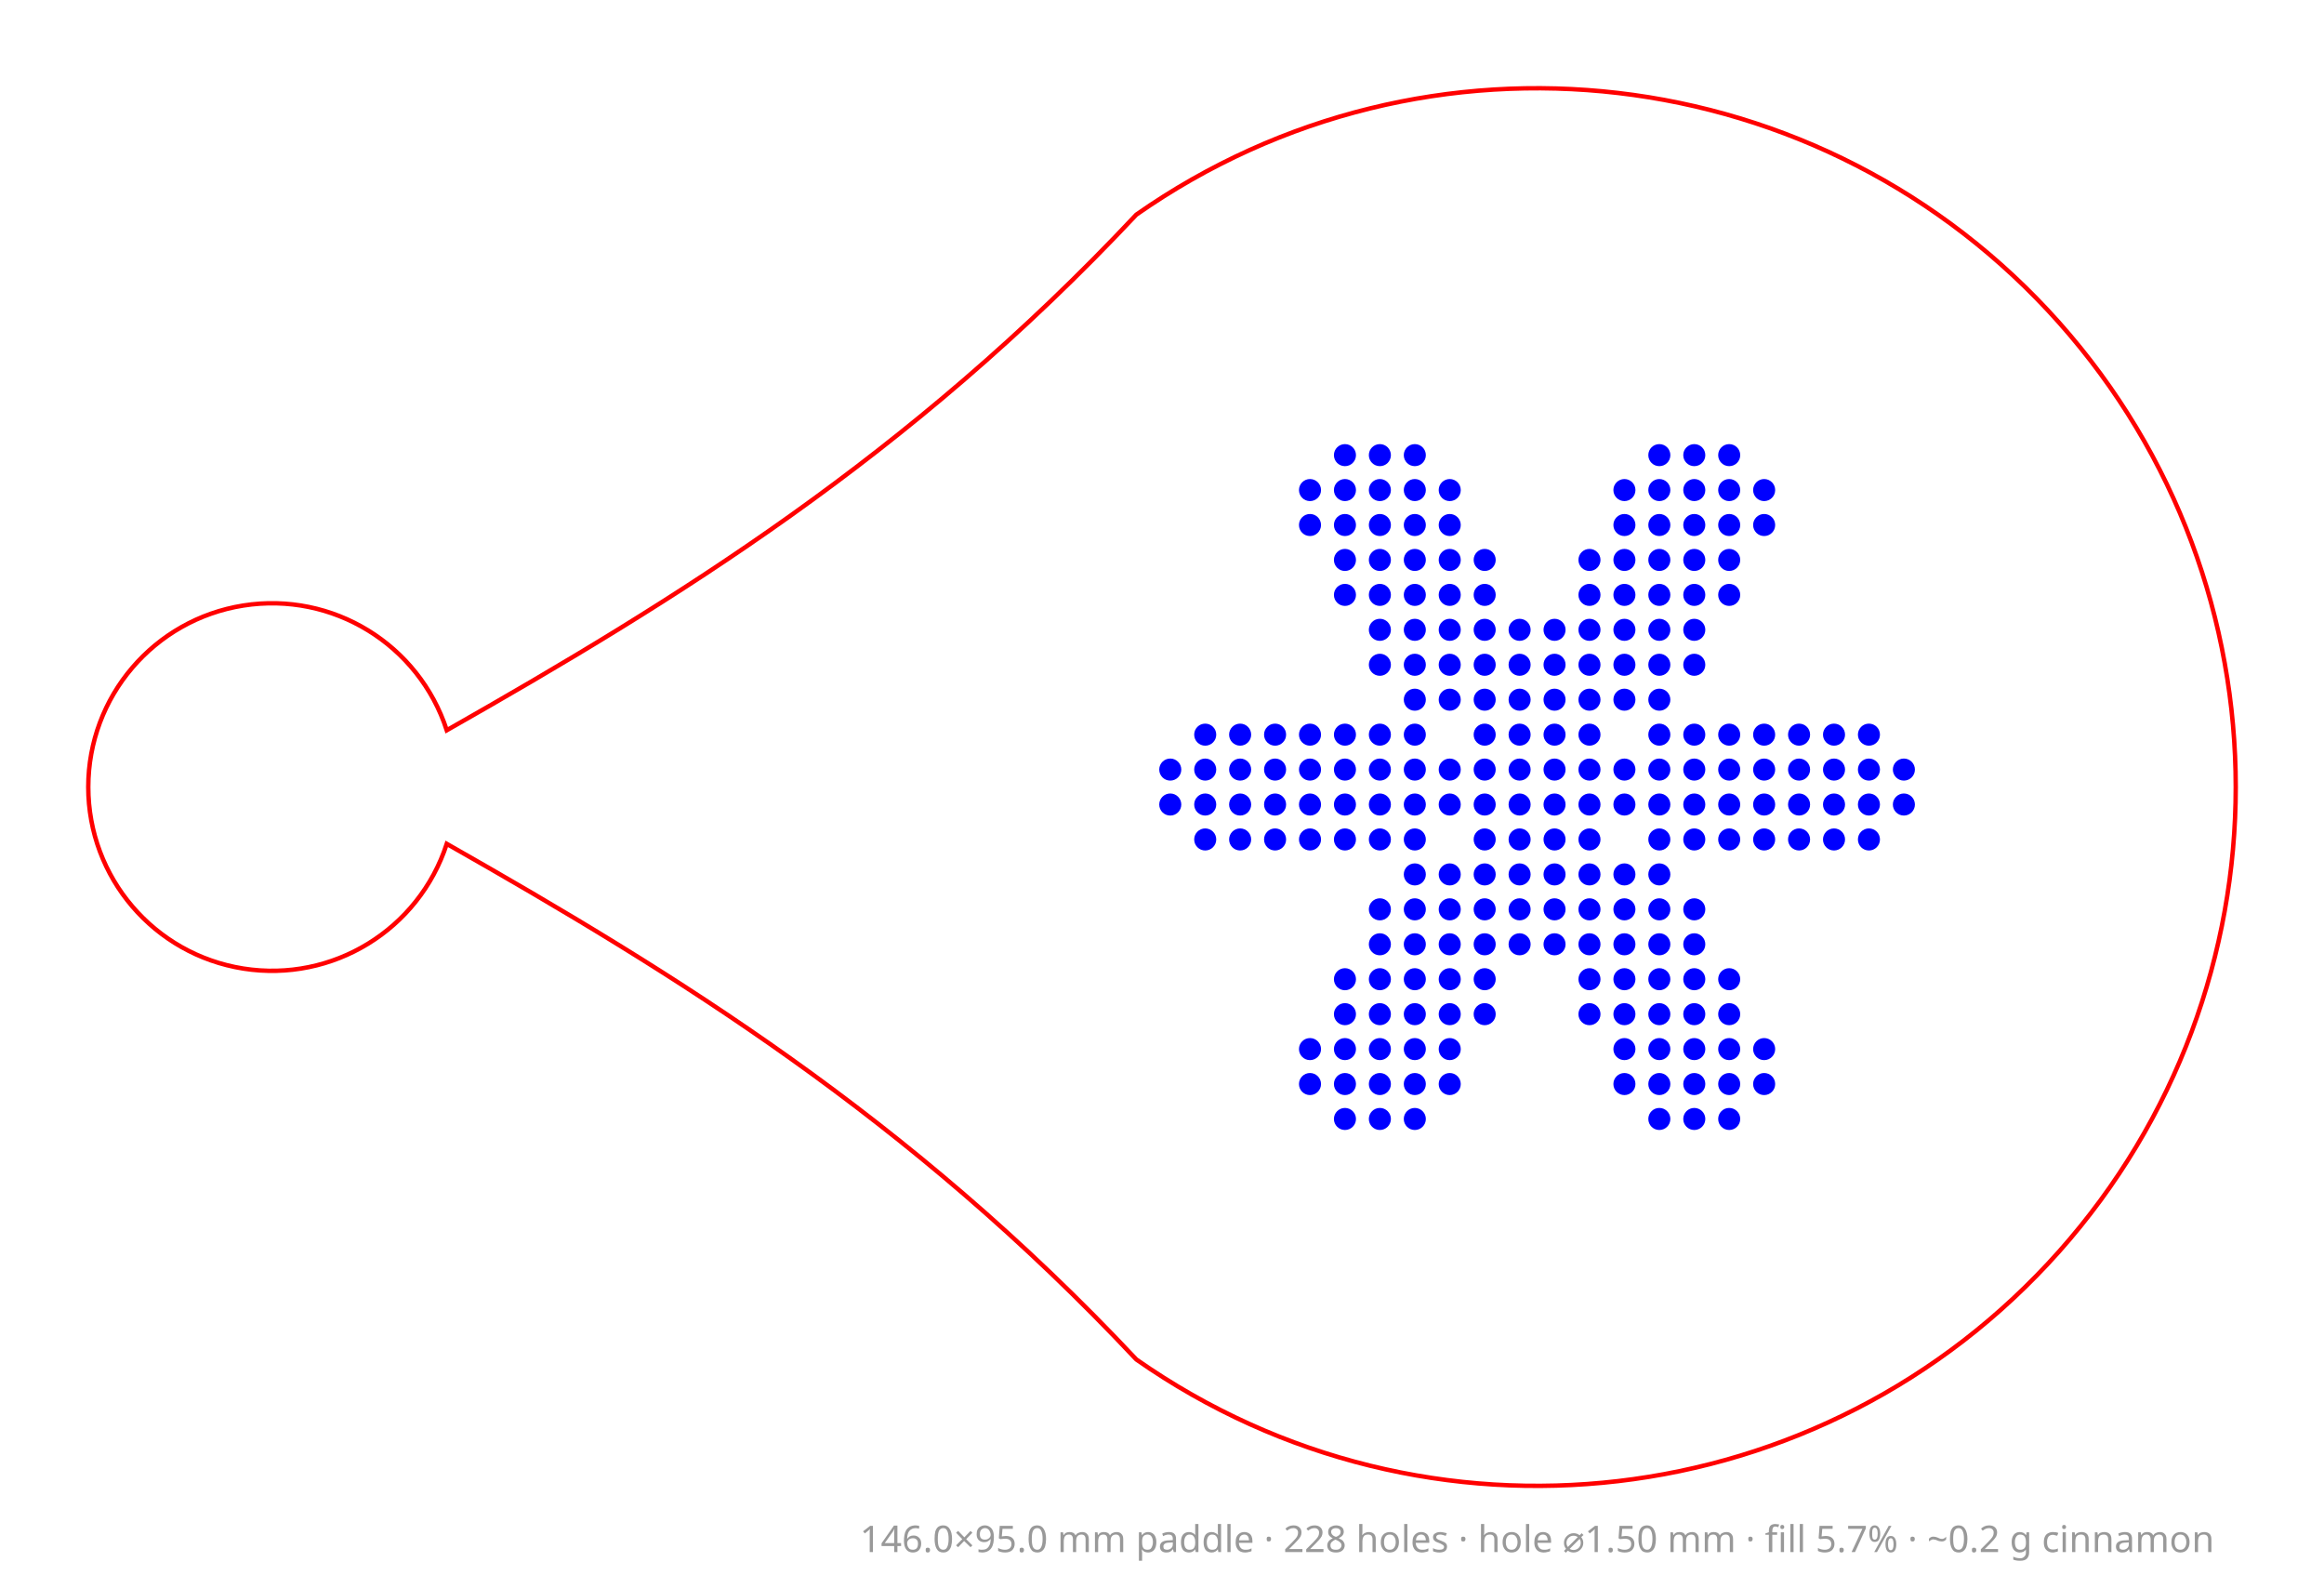
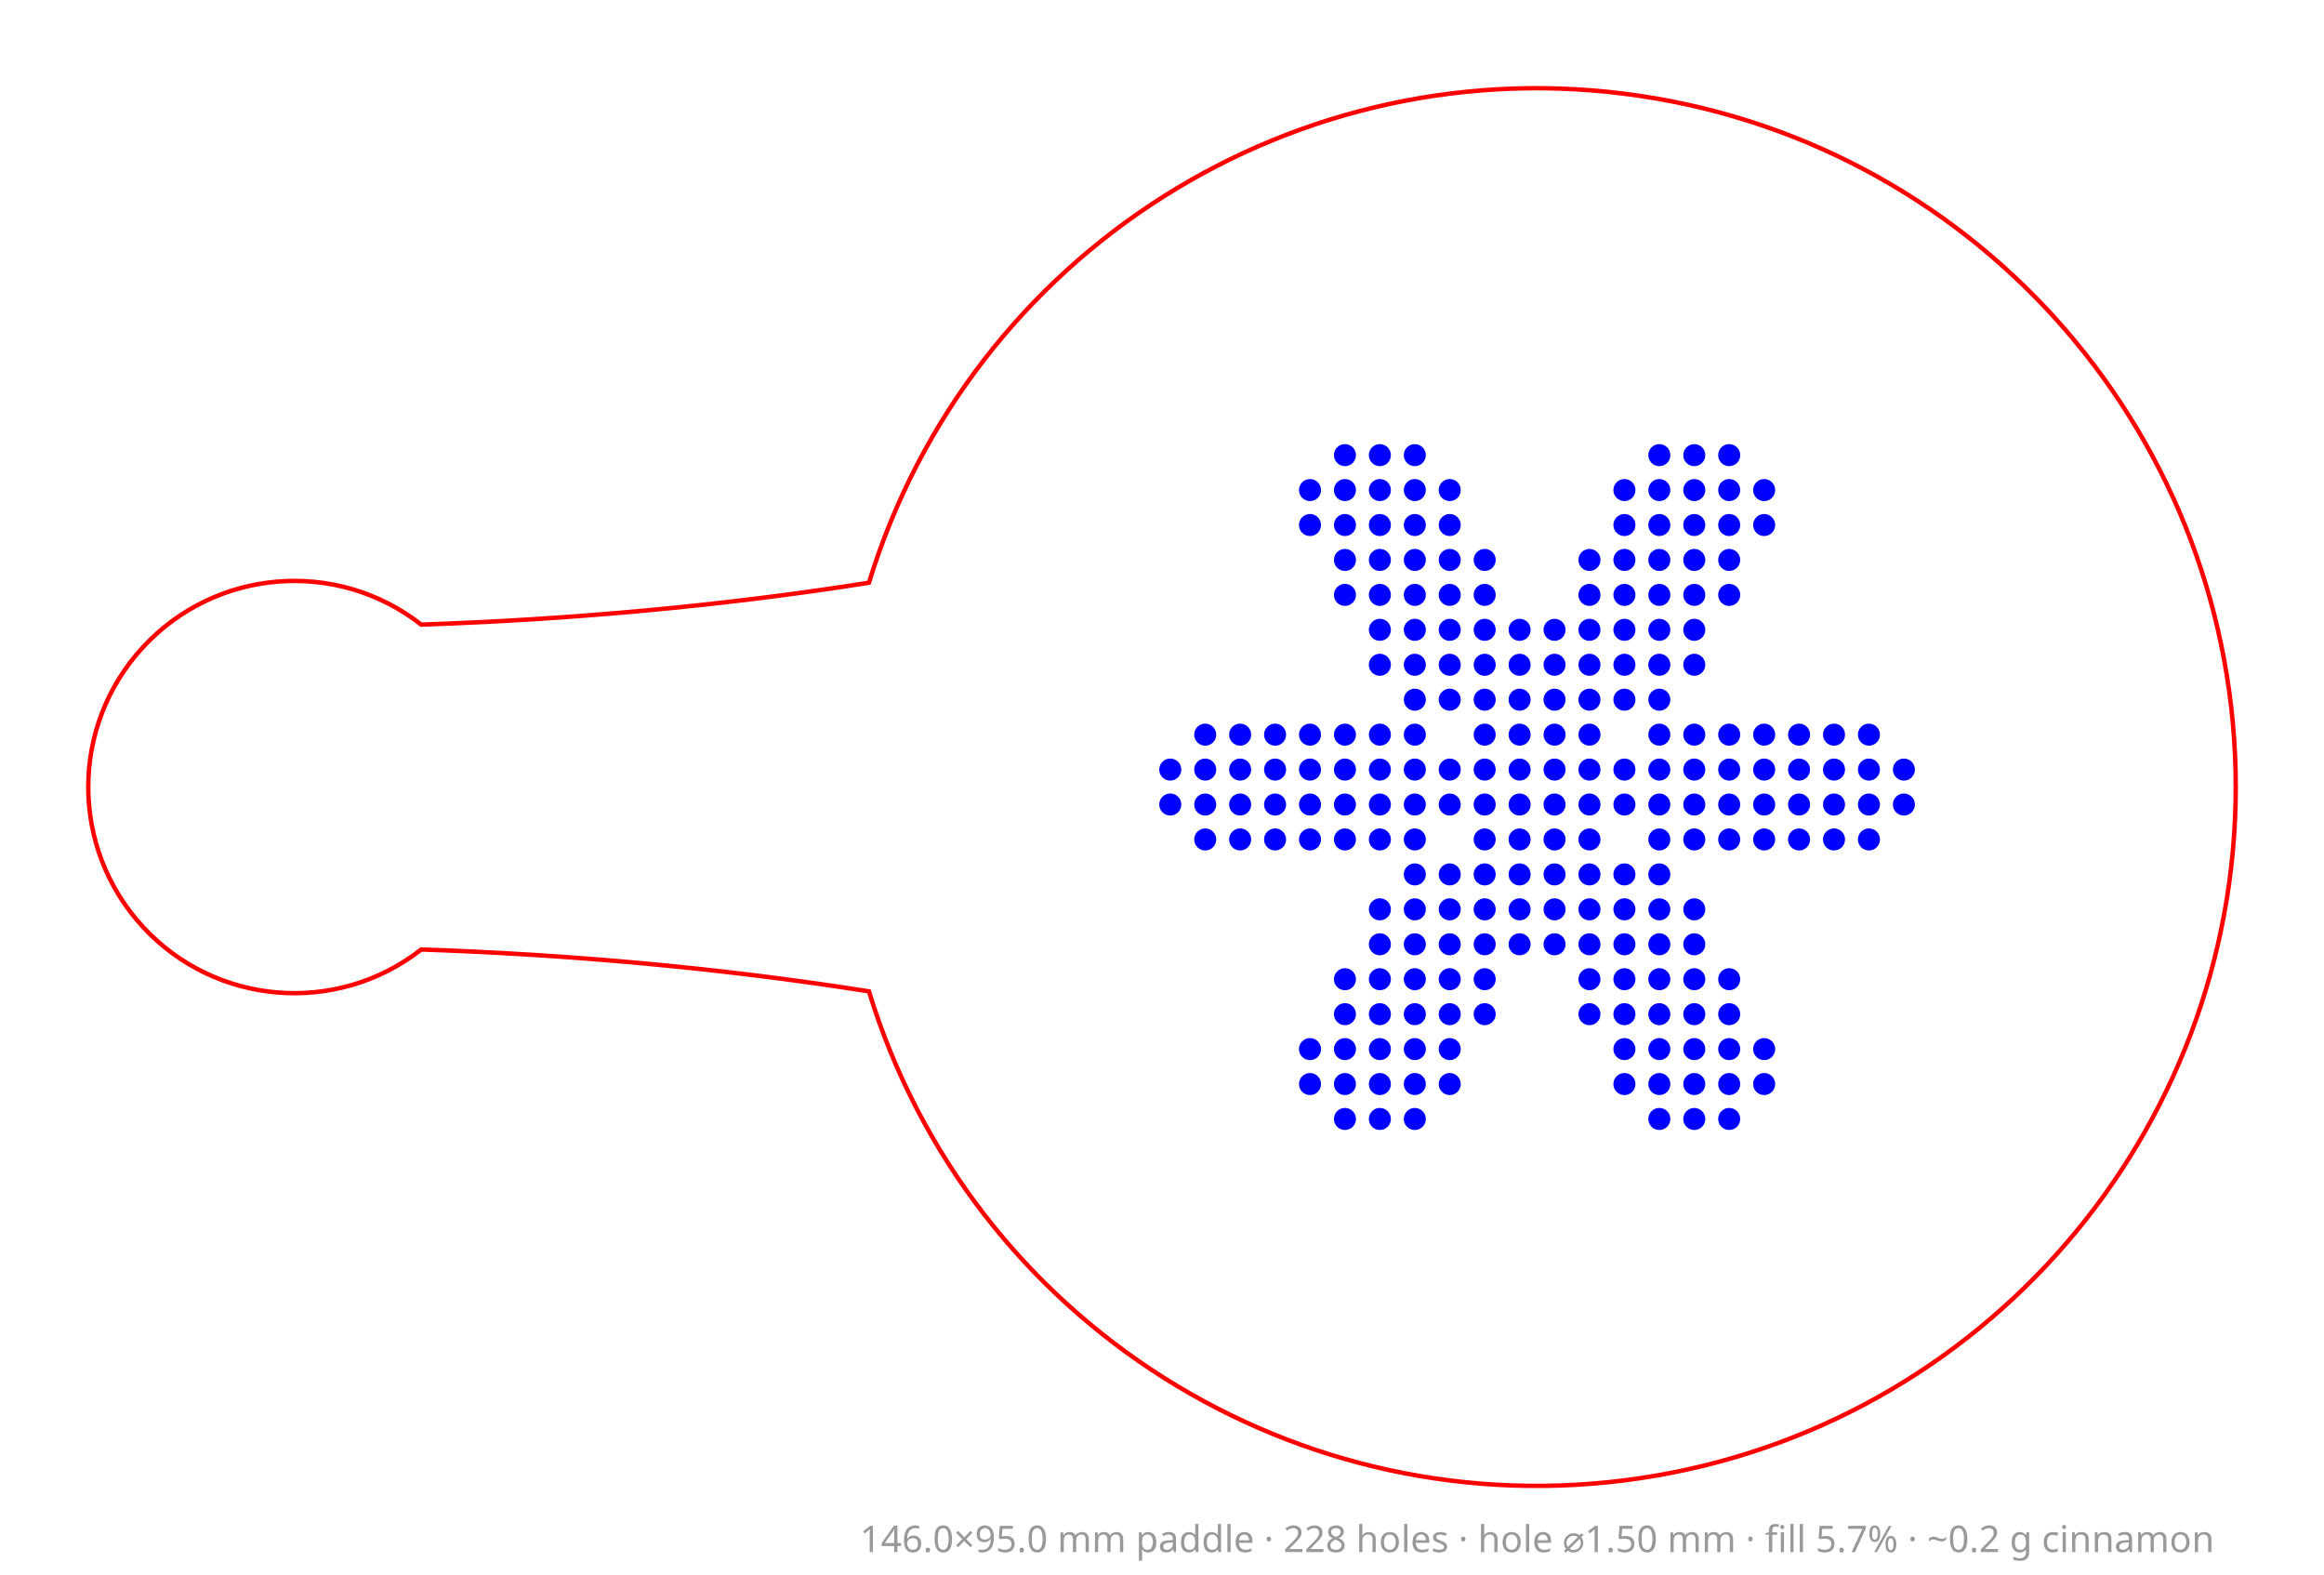
<svg xmlns="http://www.w3.org/2000/svg" width="158.0mm" height="107.0mm" viewBox="0 0 158.0 107.0">
-   <path d="M 30.374 49.640 C 45.844 40.850, 61.784 31.078, 77.255 14.590 A 47.500 47.500 0 1 1 77.255 92.410 C 61.784 75.922, 45.844 66.150, 30.374 57.360 A 12.492 12.492 0 1 1 30.374 49.640 Z" fill="none" stroke="#ff0000" stroke-width="0.3" />
+   <path d="M 28.639 42.458 C 38.683 42.118, 49.032 41.199, 59.076 39.612 A 47.500 47.500 0 1 1 59.076 67.388 C 49.032 65.801, 38.683 64.882, 28.639 64.542 A 14.012 14.012 0 1 1 28.639 42.458 Z" fill="none" stroke="#ff0000" stroke-width="0.3" />
  <g fill="#0000ff" stroke="none">
    <circle cx="91.438" cy="30.938" r="0.75" />
    <circle cx="93.812" cy="30.938" r="0.75" />
    <circle cx="96.188" cy="30.938" r="0.75" />
    <circle cx="112.812" cy="30.938" r="0.75" />
    <circle cx="115.188" cy="30.938" r="0.75" />
    <circle cx="117.562" cy="30.938" r="0.75" />
    <circle cx="89.062" cy="33.312" r="0.75" />
    <circle cx="91.438" cy="33.312" r="0.75" />
    <circle cx="93.812" cy="33.312" r="0.75" />
    <circle cx="96.188" cy="33.312" r="0.75" />
    <circle cx="98.562" cy="33.312" r="0.75" />
    <circle cx="110.438" cy="33.312" r="0.75" />
    <circle cx="112.812" cy="33.312" r="0.75" />
    <circle cx="115.188" cy="33.312" r="0.75" />
    <circle cx="117.562" cy="33.312" r="0.75" />
    <circle cx="119.938" cy="33.312" r="0.75" />
    <circle cx="89.062" cy="35.688" r="0.75" />
    <circle cx="91.438" cy="35.688" r="0.75" />
    <circle cx="93.812" cy="35.688" r="0.75" />
    <circle cx="96.188" cy="35.688" r="0.75" />
    <circle cx="98.562" cy="35.688" r="0.75" />
    <circle cx="110.438" cy="35.688" r="0.75" />
    <circle cx="112.812" cy="35.688" r="0.75" />
    <circle cx="115.188" cy="35.688" r="0.75" />
    <circle cx="117.562" cy="35.688" r="0.75" />
    <circle cx="119.938" cy="35.688" r="0.75" />
    <circle cx="91.438" cy="38.062" r="0.75" />
    <circle cx="93.812" cy="38.062" r="0.75" />
    <circle cx="96.188" cy="38.062" r="0.75" />
    <circle cx="98.562" cy="38.062" r="0.75" />
    <circle cx="100.938" cy="38.062" r="0.75" />
    <circle cx="108.062" cy="38.062" r="0.75" />
    <circle cx="110.438" cy="38.062" r="0.75" />
    <circle cx="112.812" cy="38.062" r="0.75" />
    <circle cx="115.188" cy="38.062" r="0.75" />
    <circle cx="117.562" cy="38.062" r="0.75" />
    <circle cx="91.438" cy="40.438" r="0.75" />
    <circle cx="93.812" cy="40.438" r="0.75" />
    <circle cx="96.188" cy="40.438" r="0.75" />
    <circle cx="98.562" cy="40.438" r="0.75" />
    <circle cx="100.938" cy="40.438" r="0.75" />
    <circle cx="108.062" cy="40.438" r="0.75" />
    <circle cx="110.438" cy="40.438" r="0.75" />
    <circle cx="112.812" cy="40.438" r="0.75" />
    <circle cx="115.188" cy="40.438" r="0.75" />
    <circle cx="117.562" cy="40.438" r="0.75" />
    <circle cx="93.812" cy="42.812" r="0.75" />
    <circle cx="96.188" cy="42.812" r="0.75" />
    <circle cx="98.562" cy="42.812" r="0.75" />
    <circle cx="100.938" cy="42.812" r="0.75" />
    <circle cx="103.312" cy="42.812" r="0.75" />
    <circle cx="105.688" cy="42.812" r="0.75" />
    <circle cx="108.062" cy="42.812" r="0.75" />
    <circle cx="110.438" cy="42.812" r="0.75" />
    <circle cx="112.812" cy="42.812" r="0.75" />
    <circle cx="115.188" cy="42.812" r="0.75" />
    <circle cx="93.812" cy="45.188" r="0.75" />
    <circle cx="96.188" cy="45.188" r="0.75" />
    <circle cx="98.562" cy="45.188" r="0.75" />
    <circle cx="100.938" cy="45.188" r="0.75" />
    <circle cx="103.312" cy="45.188" r="0.75" />
    <circle cx="105.688" cy="45.188" r="0.75" />
    <circle cx="108.062" cy="45.188" r="0.75" />
    <circle cx="110.438" cy="45.188" r="0.75" />
    <circle cx="112.812" cy="45.188" r="0.75" />
    <circle cx="115.188" cy="45.188" r="0.75" />
    <circle cx="96.188" cy="47.562" r="0.75" />
    <circle cx="98.562" cy="47.562" r="0.75" />
    <circle cx="100.938" cy="47.562" r="0.75" />
    <circle cx="103.312" cy="47.562" r="0.75" />
    <circle cx="105.688" cy="47.562" r="0.75" />
    <circle cx="108.062" cy="47.562" r="0.75" />
    <circle cx="110.438" cy="47.562" r="0.75" />
    <circle cx="112.812" cy="47.562" r="0.75" />
    <circle cx="81.938" cy="49.938" r="0.75" />
    <circle cx="84.312" cy="49.938" r="0.75" />
    <circle cx="86.688" cy="49.938" r="0.75" />
    <circle cx="89.062" cy="49.938" r="0.75" />
    <circle cx="91.438" cy="49.938" r="0.75" />
    <circle cx="93.812" cy="49.938" r="0.75" />
    <circle cx="96.188" cy="49.938" r="0.75" />
    <circle cx="100.938" cy="49.938" r="0.75" />
    <circle cx="103.312" cy="49.938" r="0.75" />
    <circle cx="105.688" cy="49.938" r="0.75" />
    <circle cx="108.062" cy="49.938" r="0.75" />
    <circle cx="112.812" cy="49.938" r="0.75" />
    <circle cx="115.188" cy="49.938" r="0.75" />
    <circle cx="117.562" cy="49.938" r="0.75" />
    <circle cx="119.938" cy="49.938" r="0.75" />
    <circle cx="122.312" cy="49.938" r="0.75" />
    <circle cx="124.688" cy="49.938" r="0.75" />
    <circle cx="127.062" cy="49.938" r="0.75" />
    <circle cx="79.562" cy="52.312" r="0.75" />
    <circle cx="81.938" cy="52.312" r="0.75" />
    <circle cx="84.312" cy="52.312" r="0.75" />
    <circle cx="86.688" cy="52.312" r="0.75" />
    <circle cx="89.062" cy="52.312" r="0.75" />
    <circle cx="91.438" cy="52.312" r="0.75" />
    <circle cx="93.812" cy="52.312" r="0.75" />
    <circle cx="96.188" cy="52.312" r="0.75" />
    <circle cx="98.562" cy="52.312" r="0.75" />
    <circle cx="100.938" cy="52.312" r="0.75" />
    <circle cx="103.312" cy="52.312" r="0.75" />
    <circle cx="105.688" cy="52.312" r="0.75" />
    <circle cx="108.062" cy="52.312" r="0.75" />
    <circle cx="110.438" cy="52.312" r="0.75" />
    <circle cx="112.812" cy="52.312" r="0.75" />
    <circle cx="115.188" cy="52.312" r="0.75" />
    <circle cx="117.562" cy="52.312" r="0.75" />
    <circle cx="119.938" cy="52.312" r="0.75" />
    <circle cx="122.312" cy="52.312" r="0.75" />
    <circle cx="124.688" cy="52.312" r="0.75" />
    <circle cx="127.062" cy="52.312" r="0.75" />
    <circle cx="129.438" cy="52.312" r="0.75" />
    <circle cx="79.562" cy="54.688" r="0.75" />
    <circle cx="81.938" cy="54.688" r="0.75" />
    <circle cx="84.312" cy="54.688" r="0.75" />
    <circle cx="86.688" cy="54.688" r="0.75" />
    <circle cx="89.062" cy="54.688" r="0.75" />
    <circle cx="91.438" cy="54.688" r="0.75" />
    <circle cx="93.812" cy="54.688" r="0.75" />
    <circle cx="96.188" cy="54.688" r="0.75" />
    <circle cx="98.562" cy="54.688" r="0.75" />
    <circle cx="100.938" cy="54.688" r="0.75" />
    <circle cx="103.312" cy="54.688" r="0.75" />
    <circle cx="105.688" cy="54.688" r="0.75" />
    <circle cx="108.062" cy="54.688" r="0.75" />
    <circle cx="110.438" cy="54.688" r="0.75" />
    <circle cx="112.812" cy="54.688" r="0.75" />
    <circle cx="115.188" cy="54.688" r="0.75" />
    <circle cx="117.562" cy="54.688" r="0.75" />
    <circle cx="119.938" cy="54.688" r="0.75" />
    <circle cx="122.312" cy="54.688" r="0.75" />
    <circle cx="124.688" cy="54.688" r="0.75" />
    <circle cx="127.062" cy="54.688" r="0.75" />
    <circle cx="129.438" cy="54.688" r="0.75" />
    <circle cx="81.938" cy="57.062" r="0.75" />
    <circle cx="84.312" cy="57.062" r="0.75" />
    <circle cx="86.688" cy="57.062" r="0.75" />
    <circle cx="89.062" cy="57.062" r="0.75" />
    <circle cx="91.438" cy="57.062" r="0.75" />
    <circle cx="93.812" cy="57.062" r="0.75" />
    <circle cx="96.188" cy="57.062" r="0.75" />
    <circle cx="100.938" cy="57.062" r="0.75" />
    <circle cx="103.312" cy="57.062" r="0.75" />
    <circle cx="105.688" cy="57.062" r="0.75" />
    <circle cx="108.062" cy="57.062" r="0.75" />
    <circle cx="112.812" cy="57.062" r="0.75" />
    <circle cx="115.188" cy="57.062" r="0.75" />
    <circle cx="117.562" cy="57.062" r="0.75" />
    <circle cx="119.938" cy="57.062" r="0.75" />
    <circle cx="122.312" cy="57.062" r="0.75" />
    <circle cx="124.688" cy="57.062" r="0.75" />
    <circle cx="127.062" cy="57.062" r="0.75" />
    <circle cx="96.188" cy="59.438" r="0.75" />
    <circle cx="98.562" cy="59.438" r="0.75" />
    <circle cx="100.938" cy="59.438" r="0.75" />
    <circle cx="103.312" cy="59.438" r="0.75" />
    <circle cx="105.688" cy="59.438" r="0.75" />
    <circle cx="108.062" cy="59.438" r="0.75" />
    <circle cx="110.438" cy="59.438" r="0.75" />
    <circle cx="112.812" cy="59.438" r="0.75" />
    <circle cx="93.812" cy="61.812" r="0.75" />
    <circle cx="96.188" cy="61.812" r="0.75" />
    <circle cx="98.562" cy="61.812" r="0.75" />
    <circle cx="100.938" cy="61.812" r="0.75" />
    <circle cx="103.312" cy="61.812" r="0.75" />
    <circle cx="105.688" cy="61.812" r="0.75" />
    <circle cx="108.062" cy="61.812" r="0.75" />
    <circle cx="110.438" cy="61.812" r="0.75" />
    <circle cx="112.812" cy="61.812" r="0.75" />
    <circle cx="115.188" cy="61.812" r="0.75" />
    <circle cx="93.812" cy="64.188" r="0.75" />
    <circle cx="96.188" cy="64.188" r="0.75" />
    <circle cx="98.562" cy="64.188" r="0.75" />
    <circle cx="100.938" cy="64.188" r="0.75" />
    <circle cx="103.312" cy="64.188" r="0.75" />
    <circle cx="105.688" cy="64.188" r="0.75" />
    <circle cx="108.062" cy="64.188" r="0.75" />
    <circle cx="110.438" cy="64.188" r="0.75" />
    <circle cx="112.812" cy="64.188" r="0.75" />
    <circle cx="115.188" cy="64.188" r="0.75" />
    <circle cx="91.438" cy="66.562" r="0.75" />
    <circle cx="93.812" cy="66.562" r="0.75" />
    <circle cx="96.188" cy="66.562" r="0.75" />
    <circle cx="98.562" cy="66.562" r="0.75" />
    <circle cx="100.938" cy="66.562" r="0.75" />
    <circle cx="108.062" cy="66.562" r="0.75" />
    <circle cx="110.438" cy="66.562" r="0.75" />
    <circle cx="112.812" cy="66.562" r="0.75" />
    <circle cx="115.188" cy="66.562" r="0.75" />
    <circle cx="117.562" cy="66.562" r="0.75" />
    <circle cx="91.438" cy="68.938" r="0.75" />
    <circle cx="93.812" cy="68.938" r="0.75" />
    <circle cx="96.188" cy="68.938" r="0.75" />
    <circle cx="98.562" cy="68.938" r="0.75" />
    <circle cx="100.938" cy="68.938" r="0.75" />
    <circle cx="108.062" cy="68.938" r="0.75" />
    <circle cx="110.438" cy="68.938" r="0.75" />
    <circle cx="112.812" cy="68.938" r="0.75" />
    <circle cx="115.188" cy="68.938" r="0.75" />
    <circle cx="117.562" cy="68.938" r="0.75" />
    <circle cx="89.062" cy="71.312" r="0.75" />
    <circle cx="91.438" cy="71.312" r="0.75" />
    <circle cx="93.812" cy="71.312" r="0.75" />
    <circle cx="96.188" cy="71.312" r="0.75" />
    <circle cx="98.562" cy="71.312" r="0.75" />
    <circle cx="110.438" cy="71.312" r="0.75" />
    <circle cx="112.812" cy="71.312" r="0.75" />
    <circle cx="115.188" cy="71.312" r="0.75" />
    <circle cx="117.562" cy="71.312" r="0.75" />
    <circle cx="119.938" cy="71.312" r="0.75" />
    <circle cx="89.062" cy="73.688" r="0.75" />
    <circle cx="91.438" cy="73.688" r="0.75" />
    <circle cx="93.812" cy="73.688" r="0.75" />
    <circle cx="96.188" cy="73.688" r="0.75" />
    <circle cx="98.562" cy="73.688" r="0.75" />
    <circle cx="110.438" cy="73.688" r="0.75" />
    <circle cx="112.812" cy="73.688" r="0.75" />
    <circle cx="115.188" cy="73.688" r="0.75" />
    <circle cx="117.562" cy="73.688" r="0.75" />
    <circle cx="119.938" cy="73.688" r="0.75" />
    <circle cx="91.438" cy="76.062" r="0.75" />
    <circle cx="93.812" cy="76.062" r="0.75" />
    <circle cx="96.188" cy="76.062" r="0.75" />
    <circle cx="112.812" cy="76.062" r="0.75" />
    <circle cx="115.188" cy="76.062" r="0.75" />
    <circle cx="117.562" cy="76.062" r="0.75" />
  </g>
  <text x="104.5" y="105.5" text-anchor="middle" font-family="sans-serif" font-size="2.5" fill="#999999">
    146.0×95.0 mm paddle · 228 holes · hole ⌀1.50 mm · fill 5.7% · ~0.2 g cinnamon
  </text>
</svg>
